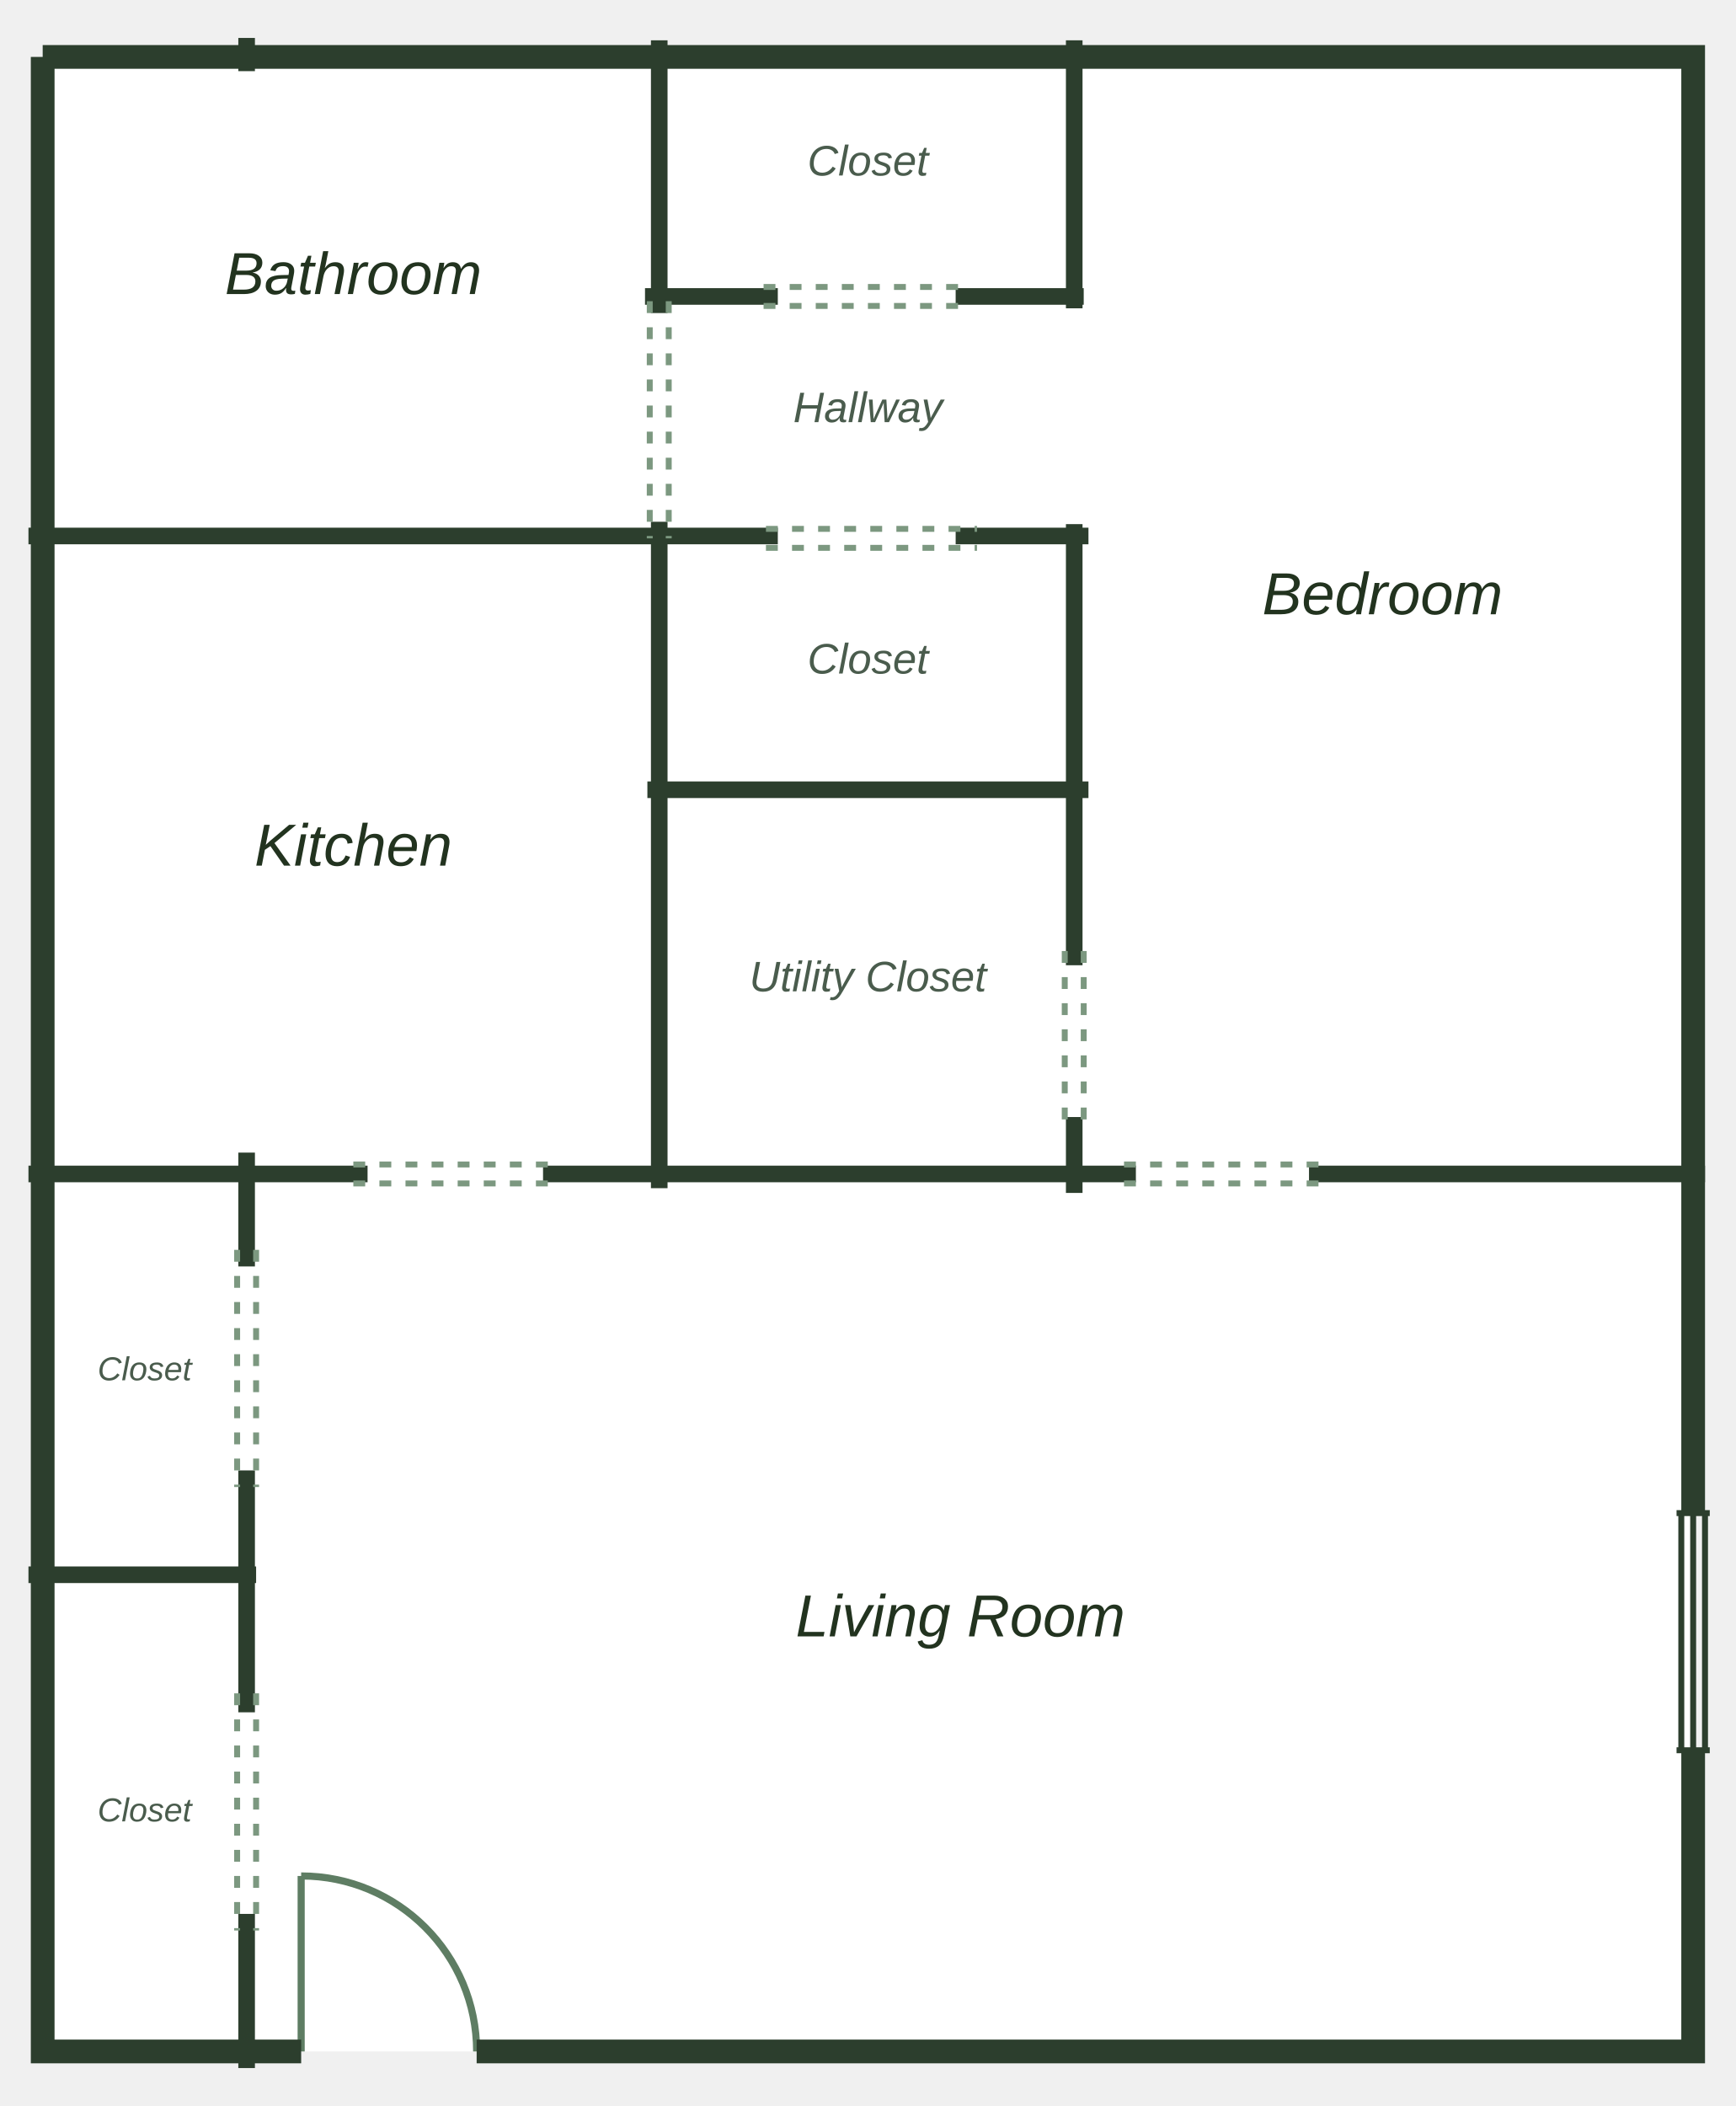
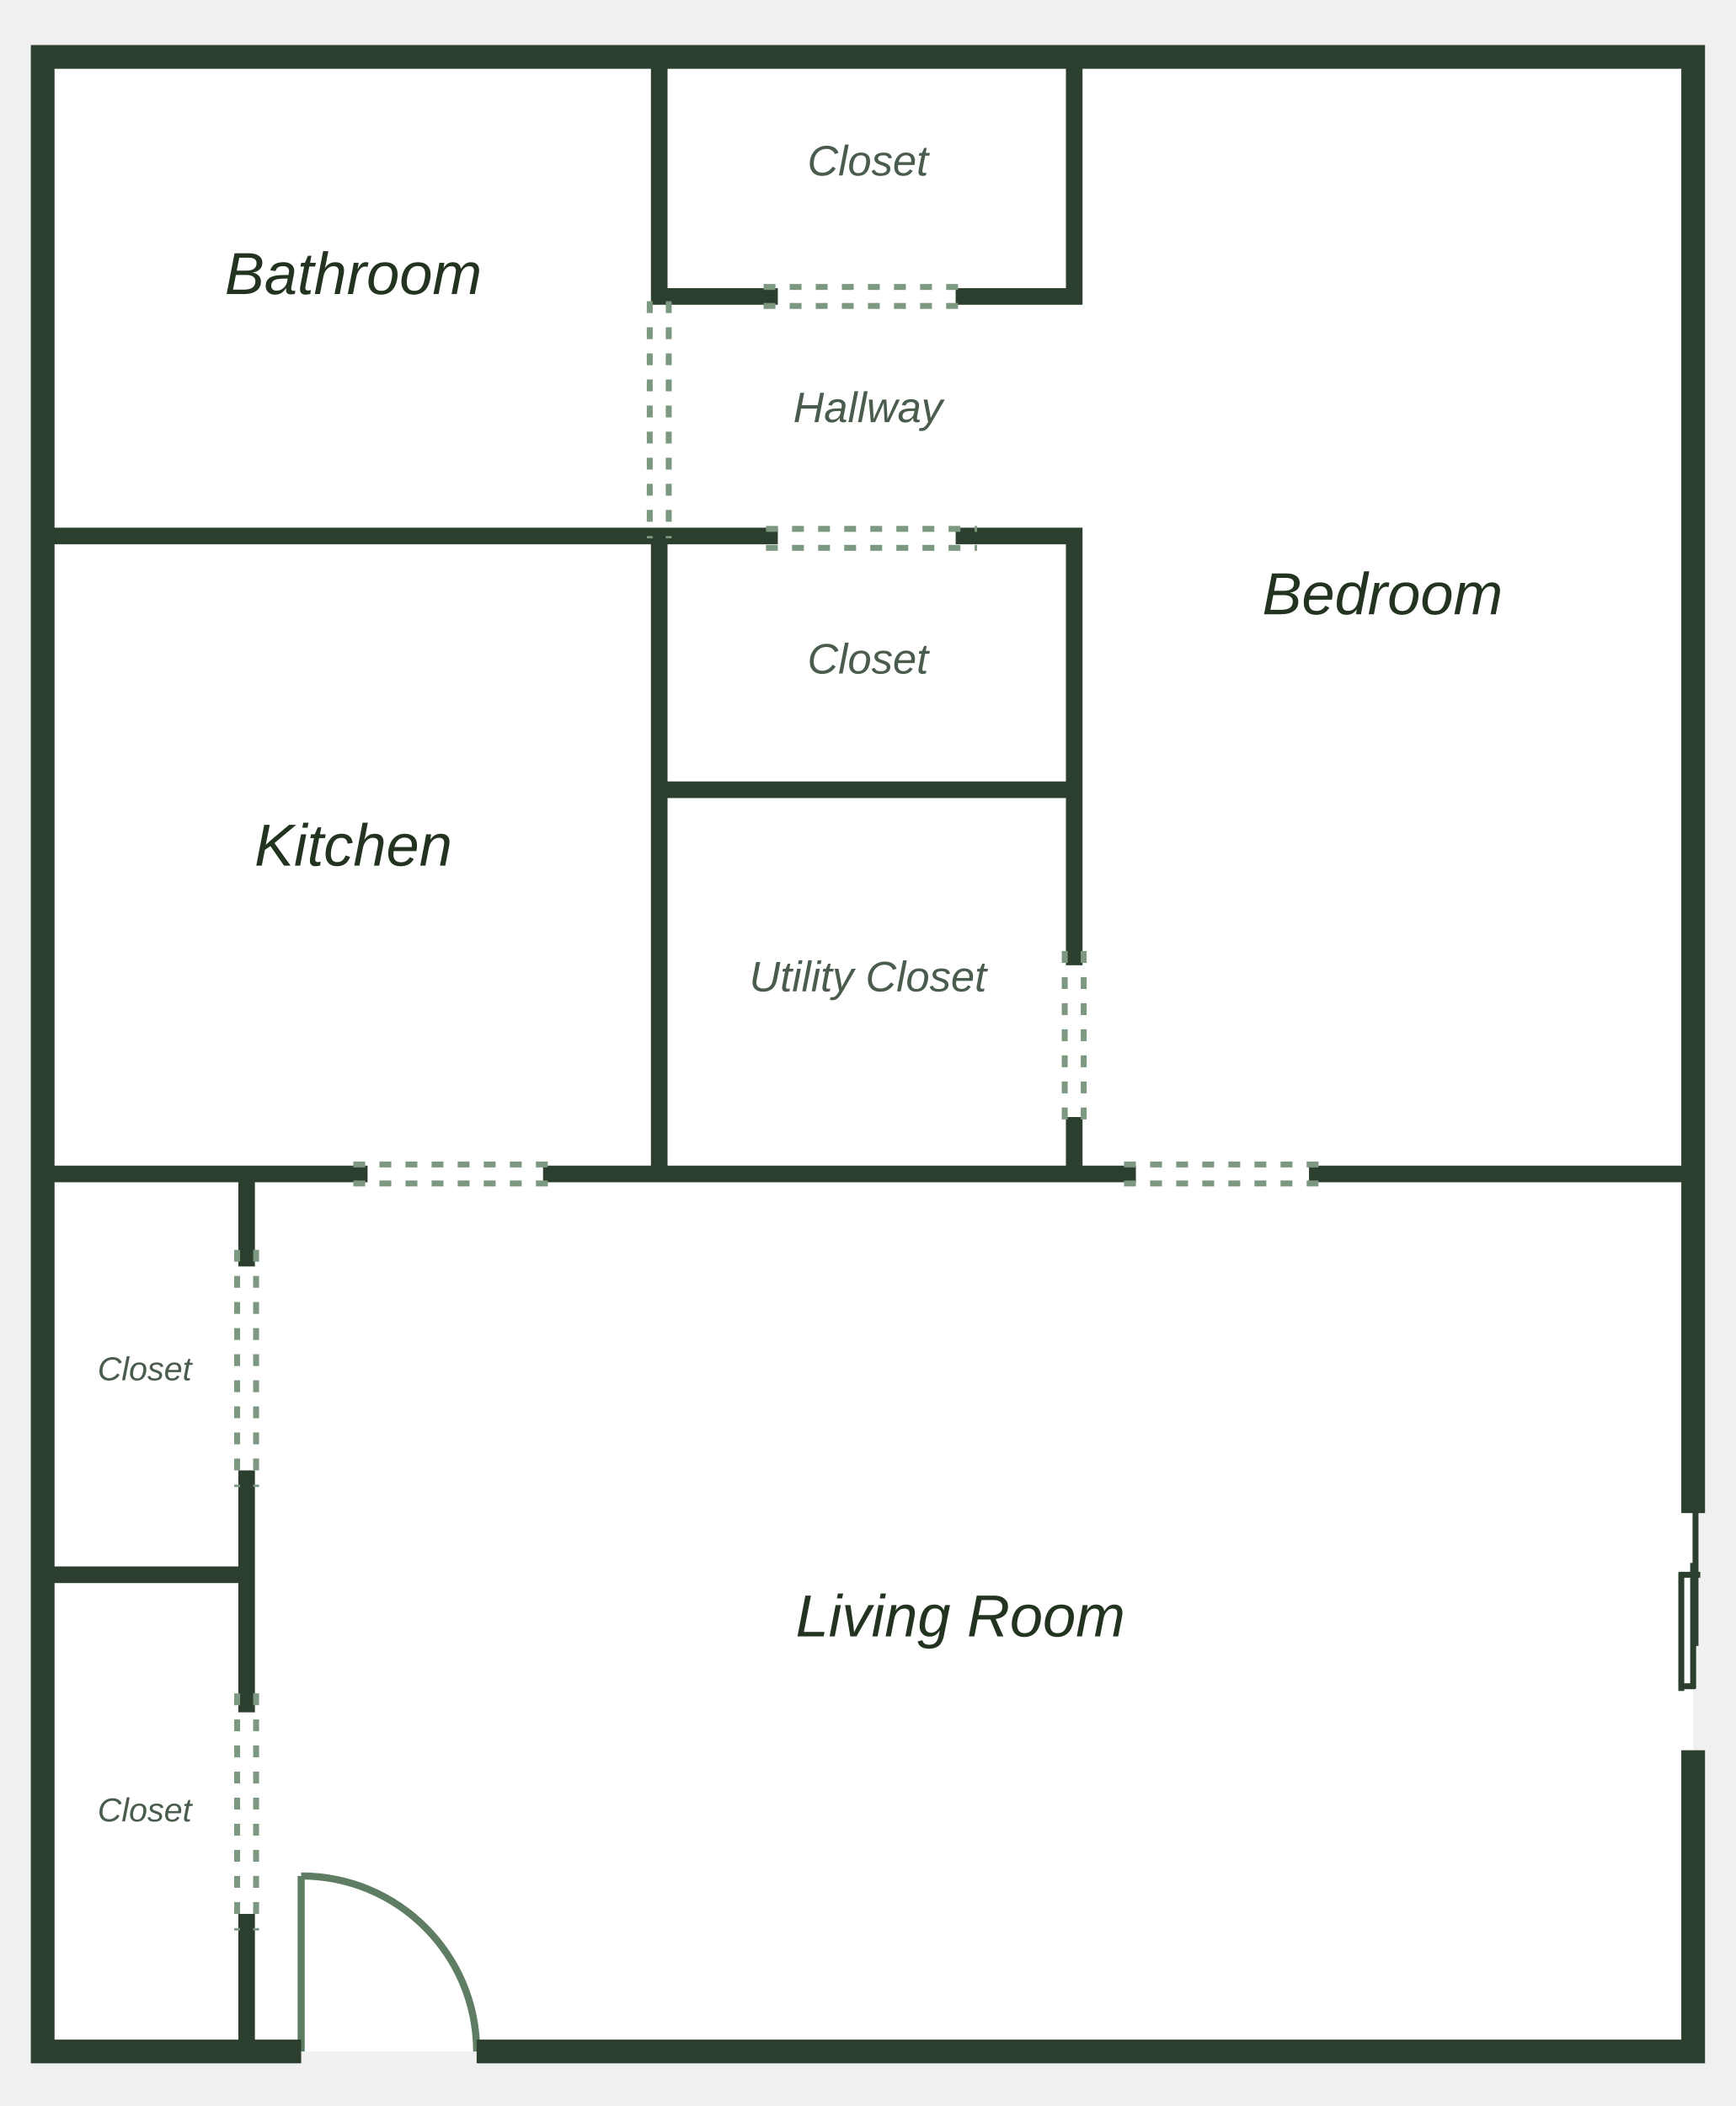
<svg xmlns="http://www.w3.org/2000/svg" width="732" height="888" viewBox="0 0 732 888" preserveAspectRatio="xMidYMid meet" role="img" aria-label="Village Green one-bedroom floor plan">
  <defs>
    <style>
    .fp{fill:#FFFFFF}
    .w{fill:none;stroke:#2C3E2D;stroke-width:7;stroke-linecap:butt}
    .wo{fill:none;stroke:#2C3E2D;stroke-width:10;stroke-linecap:butt}
    .d{fill:none;stroke:#7C9880;stroke-width:2.5;stroke-dasharray:5 6}
    .arc{fill:none;stroke:#5E7D63;stroke-width:3}
    .win{fill:none;stroke:#2C3E2D;stroke-width:2.5}
    .st{fill:none;stroke:#2C3E2D;stroke-width:2.5}
    .rm{fill:#22331F;font-family:'Helvetica Neue',Arial,sans-serif;font-size:25px;font-style:italic;text-anchor:middle}
    .cl{fill:#4A5C4D;font-family:'Helvetica Neue',Arial,sans-serif;font-size:18px;font-style:italic;text-anchor:middle}
    .sm{fill:#4A5C4D;font-family:'Helvetica Neue',Arial,sans-serif;font-size:14px;font-style:italic;text-anchor:middle}
  </style>
  </defs>
  <rect class="fp" x="18" y="24" width="696" height="841" />
-   <path class="w" d="M104,16 V30 M104,486 V534 M104,620 V722 M104,807 V872 M278,17 V132 M278,220 V501 M453,17 V130 M453,221 V407 M453,471 V503 M272,125 H328 M403,125 H457 M12,226 H328 M403,226 H459 M273,333 H459 M12,495 H155 M229,495 H479 M552,495 H719 M12,664 H108" />
+   <path class="w" d="M328,125 L278,125 L278,24 M403,125 L453,125 L453,24 M18,226 L328,226 M403,226 L453,226 L453,407 M278,333 L453,333 M18,495 L155,495 M229,495 L479,495 M552,495 L714,495 M18,664 L104,664 M104,495 L104,534 M104,620 L104,722 M104,807 L104,865 M278,226 L278,495 M453,471 L453,495" />
  <path class="d" d="M100,527 V627 M108,527 V627 M100,714 V814 M108,714 V814 M274,127 V227 M282,127 V227 M449,401 V473 M457,401 V473 M322,121 H406 M322,129 H406 M149,491 H234 M149,499 H234 M474,491 H557 M474,499 H557 M323,223 H412 M323,231 H412" />
-   <path class="win" d="M709,638 V738 M714,638 V738 M719,638 V738 M707,638 H721 M707,738 H721" />
-   <path class="arc" d="M127,865 V791 M127,791 A74,74 0 0 1 201,865" />
-   <path class="wo" d="M18,24 H714 V638 M714,738 V865 H201 M127,865 H18 V24" />
+   <path class="arc" d="M127,865 V791 M201,865 A74,74 0 0 0 127,791" />
+   <path class="st" d="M715.0,635 V694" />
+   <path class="st" d="M709.0,663 V713" />
+   <path class="st" d="M714.0,659 V712" />
+   <path class="st" d="M708,664.0 H717" />
+   <path class="st" d="M708,711.0 H715" />
+   <path class="wo" d="M18,24 H714 V638 M714,738 V865 H201 M127,865 H18 V24 H28" />
  <text class="rm" x="149" y="124">Bathroom</text>
  <text class="rm" x="149" y="365">Kitchen</text>
  <text class="rm" x="583" y="259">Bedroom</text>
  <text class="rm" x="405" y="690">Living Room</text>
  <text class="cl" x="366" y="74">Closet</text>
  <text class="cl" x="366" y="178">Hallway</text>
  <text class="cl" x="366" y="284">Closet</text>
  <text class="cl" x="366" y="418">Utility Closet</text>
  <text class="sm" x="61" y="582">Closet</text>
  <text class="sm" x="61" y="768">Closet</text>
</svg>
